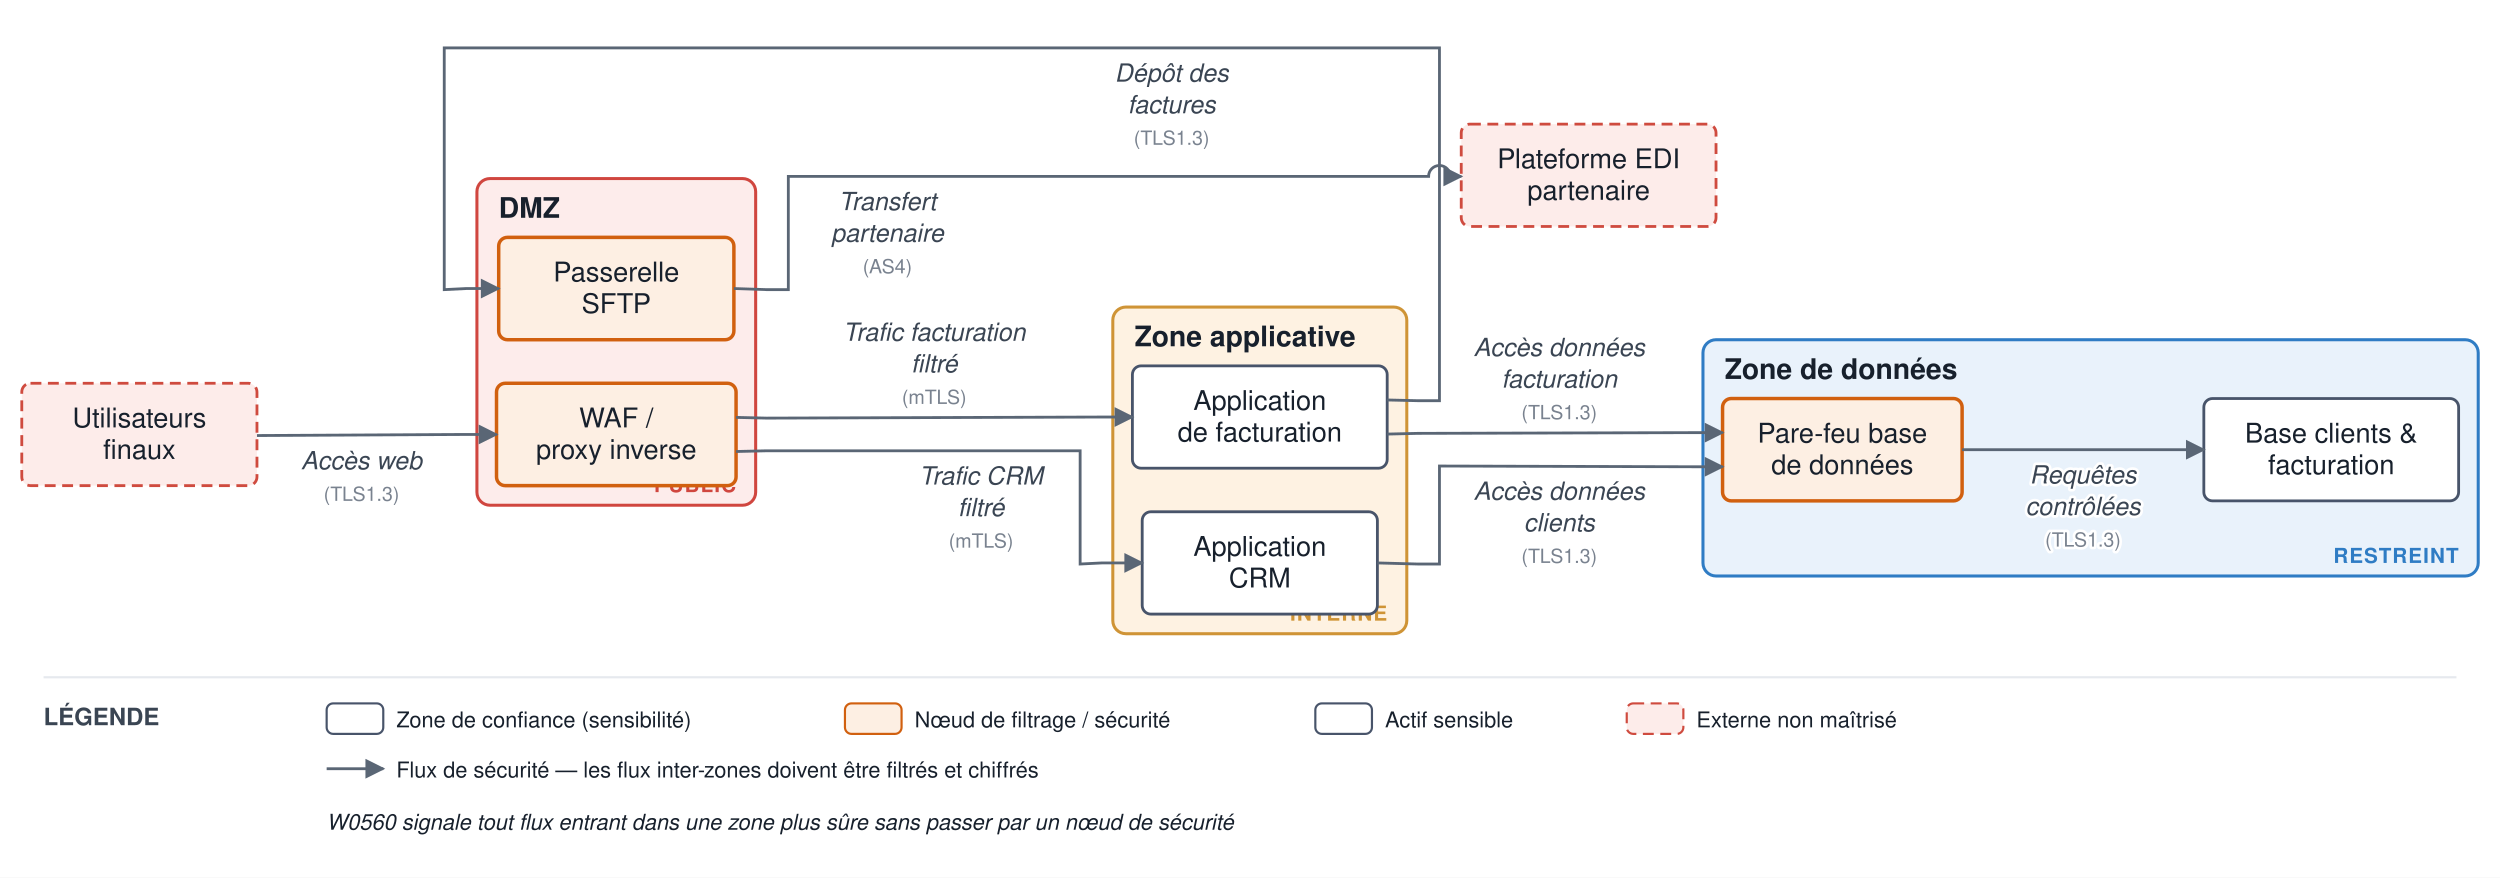
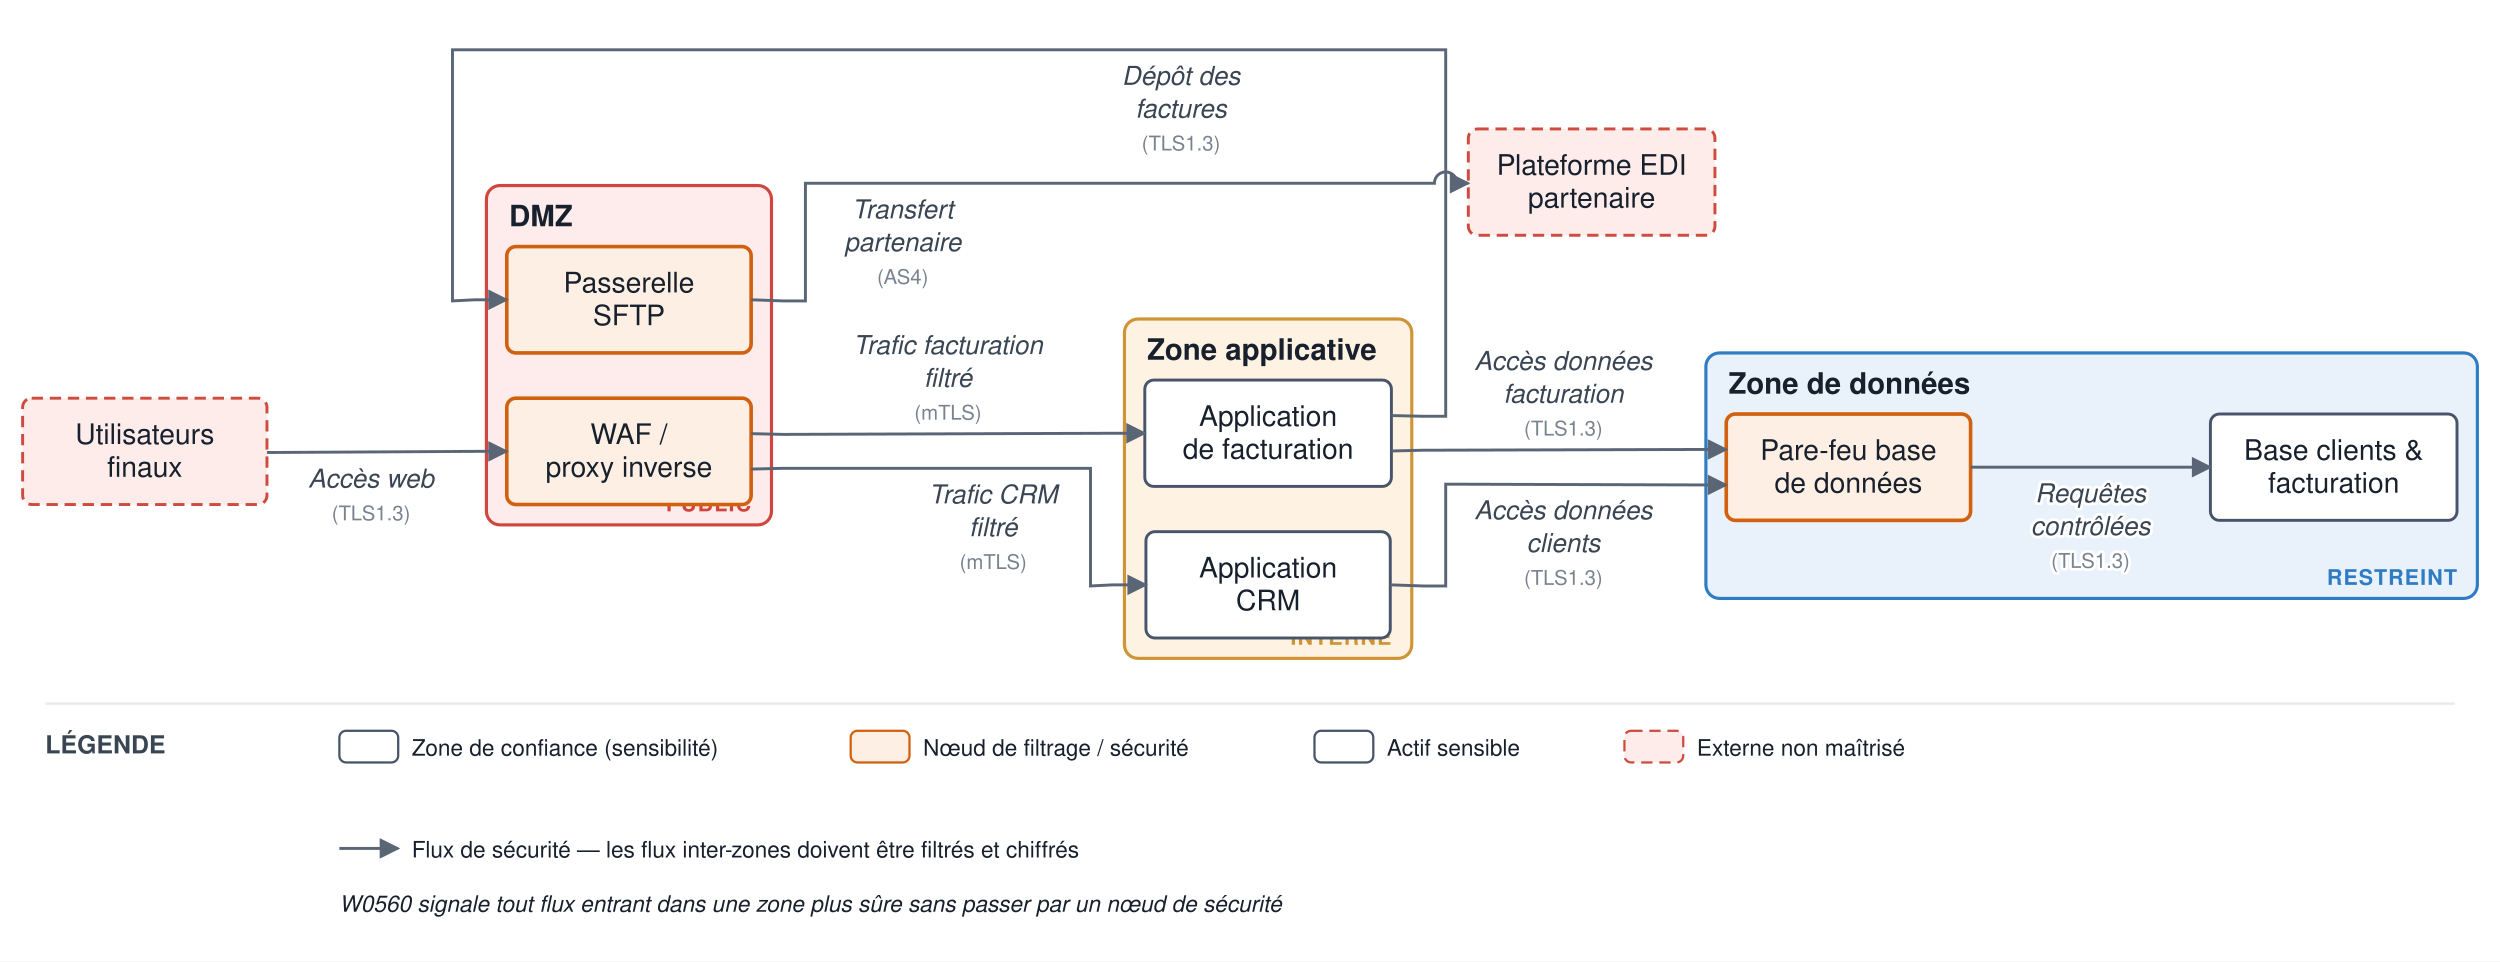
- <svg xmlns="http://www.w3.org/2000/svg" viewBox="0 0 1148 403" font-family="Helvetica,Arial,sans-serif">
+ <svg xmlns="http://www.w3.org/2000/svg" viewBox="0 0 1105 425" font-family="Helvetica,Arial,sans-serif">
  <defs>
    <marker id="arr" viewBox="0 0 10 10" refX="9" refY="5" markerWidth="7" markerHeight="7" orient="auto-start-reverse">
      <path d="M0,0 L10,5 L0,10 z" fill="#5a6675" />
    </marker>
  </defs>
-   <rect width="1148" height="403" fill="#ffffff" />
-   <rect x="219" y="82" width="128" height="150" rx="6" fill="#fdeceb" stroke="#d0463f" stroke-width="1.4" />
-   <text x="229" y="100" font-size="13" font-weight="bold" fill="#17202c">DMZ</text>
-   <text x="338" y="226" font-size="9.5" text-anchor="end" font-weight="bold" fill="#d0463f" letter-spacing="0.5">PUBLIC</text>
-   <rect x="511" y="141" width="135" height="150" rx="6" fill="#fef2e2" stroke="#cf9436" stroke-width="1.4" />
-   <text x="521" y="159" font-size="13" font-weight="bold" fill="#17202c">Zone applicative</text>
-   <text x="637" y="285" font-size="9.5" text-anchor="end" font-weight="bold" fill="#cf9436" letter-spacing="0.5">INTERNE</text>
-   <rect x="782" y="156" width="356" height="108.5" rx="6" fill="#e9f2fb" stroke="#2f7cc4" stroke-width="1.4" />
-   <text x="792" y="174" font-size="13" font-weight="bold" fill="#17202c">Zone de données</text>
-   <text x="1129" y="258.5" font-size="9.5" text-anchor="end" font-weight="bold" fill="#2f7cc4" letter-spacing="0.5">RESTREINT</text>
-   <rect x="228" y="176" width="110" height="47" rx="4" fill="#fdefe3" stroke="#d1600f" stroke-width="1.6" />
-   <text x="283" y="196.25" font-size="12.5" text-anchor="middle" fill="#17202c">WAF /</text>
-   <text x="283" y="210.75" font-size="12.5" text-anchor="middle" fill="#17202c">proxy inverse</text>
-   <rect x="229" y="109" width="108" height="47" rx="4" fill="#fdefe3" stroke="#d1600f" stroke-width="1.6" />
-   <text x="283" y="129.25" font-size="12.5" text-anchor="middle" fill="#17202c">Passerelle</text>
-   <text x="283" y="143.75" font-size="12.5" text-anchor="middle" fill="#17202c">SFTP</text>
-   <rect x="520" y="168" width="117" height="47" rx="4" fill="#ffffff" stroke="#48546a" stroke-width="1.3" />
-   <text x="578.5" y="188.25" font-size="12.5" text-anchor="middle" fill="#17202c">Application</text>
-   <text x="578.5" y="202.75" font-size="12.5" text-anchor="middle" fill="#17202c">de facturation</text>
-   <rect x="524.5" y="235" width="108" height="47" rx="4" fill="#ffffff" stroke="#48546a" stroke-width="1.3" />
-   <text x="578.5" y="255.25" font-size="12.5" text-anchor="middle" fill="#17202c">Application</text>
-   <text x="578.5" y="269.75" font-size="12.5" text-anchor="middle" fill="#17202c">CRM</text>
-   <rect x="791" y="183" width="110" height="47" rx="4" fill="#fdefe3" stroke="#d1600f" stroke-width="1.6" />
-   <text x="846" y="203.25" font-size="12.5" text-anchor="middle" fill="#17202c">Pare-feu base</text>
-   <text x="846" y="217.75" font-size="12.5" text-anchor="middle" fill="#17202c">de données</text>
-   <rect x="1012" y="183" width="117" height="47" rx="4" fill="#ffffff" stroke="#48546a" stroke-width="1.3" />
-   <text x="1070.5" y="203.25" font-size="12.5" text-anchor="middle" fill="#17202c">Base clients &amp;</text>
-   <text x="1070.5" y="217.75" font-size="12.5" text-anchor="middle" fill="#17202c">facturation</text>
+   <rect width="1105" height="425" fill="#ffffff" />
+   <rect x="215" y="82" width="126" height="150" rx="6" fill="#fdeceb" stroke="#d0463f" stroke-width="1.4" />
+   <text x="225" y="100" font-size="13" font-weight="bold" fill="#17202c">DMZ</text>
+   <text x="332" y="226" font-size="9.5" text-anchor="end" font-weight="bold" fill="#d0463f" letter-spacing="0.5">PUBLIC</text>
+   <rect x="497" y="141" width="127" height="150" rx="6" fill="#fef2e2" stroke="#cf9436" stroke-width="1.4" />
+   <text x="507" y="159" font-size="13" font-weight="bold" fill="#17202c">Zone applicative</text>
+   <text x="615" y="285" font-size="9.5" text-anchor="end" font-weight="bold" fill="#cf9436" letter-spacing="0.5">INTERNE</text>
+   <rect x="754" y="156" width="341" height="108.5" rx="6" fill="#e9f2fb" stroke="#2f7cc4" stroke-width="1.4" />
+   <text x="764" y="174" font-size="13" font-weight="bold" fill="#17202c">Zone de données</text>
+   <text x="1086" y="258.5" font-size="9.5" text-anchor="end" font-weight="bold" fill="#2f7cc4" letter-spacing="0.5">RESTREINT</text>
+   <rect x="224" y="176" width="108" height="47" rx="4" fill="#fdefe3" stroke="#d1600f" stroke-width="1.6" />
+   <text x="278" y="196.25" font-size="12.5" text-anchor="middle" fill="#17202c">WAF /</text>
+   <text x="278" y="210.75" font-size="12.5" text-anchor="middle" fill="#17202c">proxy inverse</text>
+   <rect x="224" y="109" width="108" height="47" rx="4" fill="#fdefe3" stroke="#d1600f" stroke-width="1.6" />
+   <text x="278" y="129.25" font-size="12.5" text-anchor="middle" fill="#17202c">Passerelle</text>
+   <text x="278" y="143.75" font-size="12.5" text-anchor="middle" fill="#17202c">SFTP</text>
+   <rect x="506" y="168" width="109" height="47" rx="4" fill="#ffffff" stroke="#48546a" stroke-width="1.3" />
+   <text x="560.5" y="188.25" font-size="12.5" text-anchor="middle" fill="#17202c">Application</text>
+   <text x="560.5" y="202.75" font-size="12.5" text-anchor="middle" fill="#17202c">de facturation</text>
+   <rect x="506.5" y="235" width="108" height="47" rx="4" fill="#ffffff" stroke="#48546a" stroke-width="1.3" />
+   <text x="560.5" y="255.25" font-size="12.5" text-anchor="middle" fill="#17202c">Application</text>
+   <text x="560.5" y="269.75" font-size="12.5" text-anchor="middle" fill="#17202c">CRM</text>
+   <rect x="763" y="183" width="108" height="47" rx="4" fill="#fdefe3" stroke="#d1600f" stroke-width="1.6" />
+   <text x="817" y="203.25" font-size="12.5" text-anchor="middle" fill="#17202c">Pare-feu base</text>
+   <text x="817" y="217.75" font-size="12.5" text-anchor="middle" fill="#17202c">de données</text>
+   <rect x="977" y="183" width="109" height="47" rx="4" fill="#ffffff" stroke="#48546a" stroke-width="1.3" />
+   <text x="1031.5" y="203.25" font-size="12.5" text-anchor="middle" fill="#17202c">Base clients &amp;</text>
+   <text x="1031.5" y="217.75" font-size="12.5" text-anchor="middle" fill="#17202c">facturation</text>
  <rect x="10" y="176" width="108" height="47" rx="4" fill="#fdecea" stroke="#cf4b3f" stroke-width="1.3" stroke-dasharray="5 3" />
  <text x="64" y="196.25" font-size="12.5" text-anchor="middle" fill="#17202c">Utilisateurs</text>
  <text x="64" y="210.75" font-size="12.5" text-anchor="middle" fill="#17202c">finaux</text>
-   <rect x="671" y="57" width="117" height="47" rx="4" fill="#fdecea" stroke="#cf4b3f" stroke-width="1.3" stroke-dasharray="5 3" />
-   <text x="729.5" y="77.25" font-size="12.5" text-anchor="middle" fill="#17202c">Plateforme EDI</text>
-   <text x="729.5" y="91.75" font-size="12.5" text-anchor="middle" fill="#17202c">partenaire</text>
-   <path d="M 118 200 L 214 199.5 L 228 199.5" fill="none" stroke="#5a6675" stroke-width="1.3" marker-end="url(#arr)" />
-   <text x="166" y="215.5" font-size="11.5" text-anchor="middle" fill="#3a4553" font-style="italic" stroke="#ffffff" stroke-width="2.5" paint-order="stroke" stroke-linejoin="round">Accès web</text>
-   <text x="166" y="230" font-size="9" text-anchor="middle" fill="#79828f" stroke="#ffffff" stroke-width="2.5" paint-order="stroke" stroke-linejoin="round">(TLS1.3)</text>
-   <path d="M 338 191.667 L 352 192 L 506 191.5 L 520 191.5" fill="none" stroke="#5a6675" stroke-width="1.3" marker-end="url(#arr)" />
-   <text x="429" y="156.5" font-size="11.5" text-anchor="middle" fill="#3a4553" font-style="italic" stroke="#ffffff" stroke-width="2.5" paint-order="stroke" stroke-linejoin="round">Trafic facturation</text>
-   <text x="429" y="171" font-size="11.5" text-anchor="middle" fill="#3a4553" font-style="italic" stroke="#ffffff" stroke-width="2.5" paint-order="stroke" stroke-linejoin="round">filtré</text>
-   <text x="429" y="185.5" font-size="9" text-anchor="middle" fill="#79828f" stroke="#ffffff" stroke-width="2.5" paint-order="stroke" stroke-linejoin="round">(mTLS)</text>
-   <path d="M 338 207.333 L 352 207 L 496 207 L 496 259 L 506 258.5 L 524.5 258.5" fill="none" stroke="#5a6675" stroke-width="1.3" marker-end="url(#arr)" />
-   <text x="450.5" y="222.5" font-size="11.5" text-anchor="middle" fill="#3a4553" font-style="italic" stroke="#ffffff" stroke-width="2.5" paint-order="stroke" stroke-linejoin="round">Trafic CRM</text>
-   <text x="450.5" y="237" font-size="11.5" text-anchor="middle" fill="#3a4553" font-style="italic" stroke="#ffffff" stroke-width="2.5" paint-order="stroke" stroke-linejoin="round">filtré</text>
-   <text x="450.5" y="251.5" font-size="9" text-anchor="middle" fill="#79828f" stroke="#ffffff" stroke-width="2.5" paint-order="stroke" stroke-linejoin="round">(mTLS)</text>
-   <path d="M 637 199.333 L 651 199 L 777 198.667 L 791 198.667" fill="none" stroke="#5a6675" stroke-width="1.3" marker-end="url(#arr)" />
-   <text x="716" y="163.5" font-size="11.5" text-anchor="middle" fill="#3a4553" font-style="italic" stroke="#ffffff" stroke-width="2.5" paint-order="stroke" stroke-linejoin="round">Accès données</text>
-   <text x="716" y="178" font-size="11.5" text-anchor="middle" fill="#3a4553" font-style="italic" stroke="#ffffff" stroke-width="2.5" paint-order="stroke" stroke-linejoin="round">facturation</text>
-   <text x="716" y="192.5" font-size="9" text-anchor="middle" fill="#79828f" stroke="#ffffff" stroke-width="2.5" paint-order="stroke" stroke-linejoin="round">(TLS1.3)</text>
-   <path d="M 632.5 258.5 L 651 259 L 661 259 L 661 214 L 777 214.333 L 791 214.333" fill="none" stroke="#5a6675" stroke-width="1.3" marker-end="url(#arr)" />
-   <text x="716" y="229.5" font-size="11.5" text-anchor="middle" fill="#3a4553" font-style="italic" stroke="#ffffff" stroke-width="2.5" paint-order="stroke" stroke-linejoin="round">Accès données</text>
-   <text x="716" y="244" font-size="11.5" text-anchor="middle" fill="#3a4553" font-style="italic" stroke="#ffffff" stroke-width="2.5" paint-order="stroke" stroke-linejoin="round">clients</text>
-   <text x="716" y="258.5" font-size="9" text-anchor="middle" fill="#79828f" stroke="#ffffff" stroke-width="2.5" paint-order="stroke" stroke-linejoin="round">(TLS1.3)</text>
-   <path d="M 901 206.5 L 1012 206.5" fill="none" stroke="#5a6675" stroke-width="1.3" marker-end="url(#arr)" />
-   <text x="956.5" y="222" font-size="11.5" text-anchor="middle" fill="#3a4553" font-style="italic" stroke="#ffffff" stroke-width="2.5" paint-order="stroke" stroke-linejoin="round">Requêtes</text>
-   <text x="956.5" y="236.5" font-size="11.5" text-anchor="middle" fill="#3a4553" font-style="italic" stroke="#ffffff" stroke-width="2.5" paint-order="stroke" stroke-linejoin="round">contrôlées</text>
-   <text x="956.5" y="251" font-size="9" text-anchor="middle" fill="#79828f" stroke="#ffffff" stroke-width="2.5" paint-order="stroke" stroke-linejoin="round">(TLS1.3)</text>
-   <path d="M 637 183.667 L 651 184 L 661 184 L 661 22 L 204 22 L 204 133 L 214 132.5 L 229 132.5" fill="none" stroke="#5a6675" stroke-width="1.3" marker-end="url(#arr)" />
-   <text x="538" y="37.5" font-size="11.5" text-anchor="middle" fill="#3a4553" font-style="italic" stroke="#ffffff" stroke-width="2.5" paint-order="stroke" stroke-linejoin="round">Dépôt des</text>
-   <text x="538" y="52" font-size="11.5" text-anchor="middle" fill="#3a4553" font-style="italic" stroke="#ffffff" stroke-width="2.5" paint-order="stroke" stroke-linejoin="round">factures</text>
-   <text x="538" y="66.5" font-size="9" text-anchor="middle" fill="#79828f" stroke="#ffffff" stroke-width="2.5" paint-order="stroke" stroke-linejoin="round">(TLS1.3)</text>
-   <path d="M 337 132.5 L 352 133 L 362 133 L 362 81 L 656 81 A 5 5 0 0 1 666 81 L 671 81" fill="none" stroke="#5a6675" stroke-width="1.3" marker-end="url(#arr)" />
-   <text x="407.5" y="96.5" font-size="11.5" text-anchor="middle" fill="#3a4553" font-style="italic" stroke="#ffffff" stroke-width="2.5" paint-order="stroke" stroke-linejoin="round">Transfert</text>
-   <text x="407.5" y="111" font-size="11.5" text-anchor="middle" fill="#3a4553" font-style="italic" stroke="#ffffff" stroke-width="2.5" paint-order="stroke" stroke-linejoin="round">partenaire</text>
-   <text x="407.5" y="125.5" font-size="9" text-anchor="middle" fill="#79828f" stroke="#ffffff" stroke-width="2.5" paint-order="stroke" stroke-linejoin="round">(AS4)</text>
-   <line x1="20" y1="311" x2="1128" y2="311" stroke="#e6e9ee" stroke-width="1" />
+   <rect x="649" y="57" width="109" height="47" rx="4" fill="#fdecea" stroke="#cf4b3f" stroke-width="1.3" stroke-dasharray="5 3" />
+   <text x="703.5" y="77.25" font-size="12.5" text-anchor="middle" fill="#17202c">Plateforme EDI</text>
+   <text x="703.5" y="91.75" font-size="12.5" text-anchor="middle" fill="#17202c">partenaire</text>
+   <path d="M 118 200 L 210 199.5 L 224 199.5" fill="none" stroke="#5a6675" stroke-width="1.3" marker-end="url(#arr)" />
+   <text x="164" y="215.5" font-size="11.5" text-anchor="middle" fill="#3a4553" font-style="italic" stroke="#ffffff" stroke-width="2.5" paint-order="stroke" stroke-linejoin="round">Accès web</text>
+   <text x="164" y="230" font-size="9" text-anchor="middle" fill="#79828f" stroke="#ffffff" stroke-width="2.5" paint-order="stroke" stroke-linejoin="round">(TLS1.3)</text>
+   <path d="M 332 191.667 L 346 192 L 492 191.5 L 506 191.5" fill="none" stroke="#5a6675" stroke-width="1.3" marker-end="url(#arr)" />
+   <text x="419" y="156.5" font-size="11.5" text-anchor="middle" fill="#3a4553" font-style="italic" stroke="#ffffff" stroke-width="2.5" paint-order="stroke" stroke-linejoin="round">Trafic facturation</text>
+   <text x="419" y="171" font-size="11.5" text-anchor="middle" fill="#3a4553" font-style="italic" stroke="#ffffff" stroke-width="2.5" paint-order="stroke" stroke-linejoin="round">filtré</text>
+   <text x="419" y="185.5" font-size="9" text-anchor="middle" fill="#79828f" stroke="#ffffff" stroke-width="2.5" paint-order="stroke" stroke-linejoin="round">(mTLS)</text>
+   <path d="M 332 207.333 L 346 207 L 482 207 L 482 259 L 492 258.5 L 506.5 258.5" fill="none" stroke="#5a6675" stroke-width="1.3" marker-end="url(#arr)" />
+   <text x="439" y="222.5" font-size="11.5" text-anchor="middle" fill="#3a4553" font-style="italic" stroke="#ffffff" stroke-width="2.5" paint-order="stroke" stroke-linejoin="round">Trafic CRM</text>
+   <text x="439" y="237" font-size="11.5" text-anchor="middle" fill="#3a4553" font-style="italic" stroke="#ffffff" stroke-width="2.5" paint-order="stroke" stroke-linejoin="round">filtré</text>
+   <text x="439" y="251.5" font-size="9" text-anchor="middle" fill="#79828f" stroke="#ffffff" stroke-width="2.5" paint-order="stroke" stroke-linejoin="round">(mTLS)</text>
+   <path d="M 615 199.333 L 629 199 L 749 198.667 L 763 198.667" fill="none" stroke="#5a6675" stroke-width="1.3" marker-end="url(#arr)" />
+   <text x="691" y="163.5" font-size="11.5" text-anchor="middle" fill="#3a4553" font-style="italic" stroke="#ffffff" stroke-width="2.5" paint-order="stroke" stroke-linejoin="round">Accès données</text>
+   <text x="691" y="178" font-size="11.5" text-anchor="middle" fill="#3a4553" font-style="italic" stroke="#ffffff" stroke-width="2.5" paint-order="stroke" stroke-linejoin="round">facturation</text>
+   <text x="691" y="192.5" font-size="9" text-anchor="middle" fill="#79828f" stroke="#ffffff" stroke-width="2.5" paint-order="stroke" stroke-linejoin="round">(TLS1.3)</text>
+   <path d="M 614.5 258.5 L 629 259 L 639 259 L 639 214 L 749 214.333 L 763 214.333" fill="none" stroke="#5a6675" stroke-width="1.3" marker-end="url(#arr)" />
+   <text x="691" y="229.5" font-size="11.5" text-anchor="middle" fill="#3a4553" font-style="italic" stroke="#ffffff" stroke-width="2.5" paint-order="stroke" stroke-linejoin="round">Accès données</text>
+   <text x="691" y="244" font-size="11.5" text-anchor="middle" fill="#3a4553" font-style="italic" stroke="#ffffff" stroke-width="2.5" paint-order="stroke" stroke-linejoin="round">clients</text>
+   <text x="691" y="258.5" font-size="9" text-anchor="middle" fill="#79828f" stroke="#ffffff" stroke-width="2.5" paint-order="stroke" stroke-linejoin="round">(TLS1.3)</text>
+   <path d="M 871 206.5 L 977 206.5" fill="none" stroke="#5a6675" stroke-width="1.3" marker-end="url(#arr)" />
+   <text x="924" y="222" font-size="11.5" text-anchor="middle" fill="#3a4553" font-style="italic" stroke="#ffffff" stroke-width="2.5" paint-order="stroke" stroke-linejoin="round">Requêtes</text>
+   <text x="924" y="236.5" font-size="11.5" text-anchor="middle" fill="#3a4553" font-style="italic" stroke="#ffffff" stroke-width="2.5" paint-order="stroke" stroke-linejoin="round">contrôlées</text>
+   <text x="924" y="251" font-size="9" text-anchor="middle" fill="#79828f" stroke="#ffffff" stroke-width="2.5" paint-order="stroke" stroke-linejoin="round">(TLS1.3)</text>
+   <path d="M 615 183.667 L 629 184 L 639 184 L 639 22 L 200 22 L 200 133 L 210 132.5 L 224 132.5" fill="none" stroke="#5a6675" stroke-width="1.3" marker-end="url(#arr)" />
+   <text x="522" y="37.5" font-size="11.5" text-anchor="middle" fill="#3a4553" font-style="italic" stroke="#ffffff" stroke-width="2.5" paint-order="stroke" stroke-linejoin="round">Dépôt des</text>
+   <text x="522" y="52" font-size="11.5" text-anchor="middle" fill="#3a4553" font-style="italic" stroke="#ffffff" stroke-width="2.5" paint-order="stroke" stroke-linejoin="round">factures</text>
+   <text x="522" y="66.5" font-size="9" text-anchor="middle" fill="#79828f" stroke="#ffffff" stroke-width="2.5" paint-order="stroke" stroke-linejoin="round">(TLS1.3)</text>
+   <path d="M 332 132.5 L 346 133 L 356 133 L 356 81 L 634 81 A 5 5 0 0 1 644 81 L 649 81" fill="none" stroke="#5a6675" stroke-width="1.3" marker-end="url(#arr)" />
+   <text x="399" y="96.5" font-size="11.5" text-anchor="middle" fill="#3a4553" font-style="italic" stroke="#ffffff" stroke-width="2.5" paint-order="stroke" stroke-linejoin="round">Transfert</text>
+   <text x="399" y="111" font-size="11.5" text-anchor="middle" fill="#3a4553" font-style="italic" stroke="#ffffff" stroke-width="2.5" paint-order="stroke" stroke-linejoin="round">partenaire</text>
+   <text x="399" y="125.5" font-size="9" text-anchor="middle" fill="#79828f" stroke="#ffffff" stroke-width="2.5" paint-order="stroke" stroke-linejoin="round">(AS4)</text>
+   <line x1="20" y1="311" x2="1085" y2="311" stroke="#e6e9ee" stroke-width="1" />
  <text x="20" y="333" font-size="11" font-weight="bold" fill="#3a4553">LÉGENDE</text>
  <rect x="150" y="323" width="26" height="14" rx="3" fill="#ffffff" stroke="#48546a" />
  <text x="182" y="334" font-size="10" fill="#17202c">Zone de confiance (sensibilité)</text>
-   <rect x="388" y="323" width="26" height="14" rx="3" fill="#fdefe3" stroke="#d1600f" />
-   <text x="420" y="334" font-size="10" fill="#17202c">Nœud de filtrage / sécurité</text>
-   <rect x="604" y="323" width="26" height="14" rx="3" fill="#ffffff" stroke="#48546a" />
-   <text x="636" y="334" font-size="10" fill="#17202c">Actif sensible</text>
-   <rect x="747" y="323" width="26" height="14" rx="3" fill="#fdecea" stroke="#cf4b3f" stroke-dasharray="5 3" />
-   <text x="779" y="334" font-size="10" fill="#17202c">Externe non maîtrisé</text>
-   <line x1="150" y1="353" x2="176" y2="353" stroke="#5a6675" stroke-width="1.3" marker-end="url(#arr)" />
-   <text x="182" y="357" font-size="10" fill="#17202c">Flux de sécurité — les flux inter-zones doivent être filtrés et chiffrés</text>
-   <text x="150" y="381" font-size="10" fill="#17202c" font-style="italic">W0560 signale tout flux entrant dans une zone plus sûre sans passer par un nœud de sécurité</text>
+   <rect x="376" y="323" width="26" height="14" rx="3" fill="#fdefe3" stroke="#d1600f" />
+   <text x="408" y="334" font-size="10" fill="#17202c">Nœud de filtrage / sécurité</text>
+   <rect x="581" y="323" width="26" height="14" rx="3" fill="#ffffff" stroke="#48546a" />
+   <text x="613" y="334" font-size="10" fill="#17202c">Actif sensible</text>
+   <rect x="718" y="323" width="26" height="14" rx="3" fill="#fdecea" stroke="#cf4b3f" stroke-dasharray="5 3" />
+   <text x="750" y="334" font-size="10" fill="#17202c">Externe non maîtrisé</text>
+   <line x1="150" y1="375" x2="176" y2="375" stroke="#5a6675" stroke-width="1.3" marker-end="url(#arr)" />
+   <text x="182" y="379" font-size="10" fill="#17202c">Flux de sécurité — les flux inter-zones doivent être filtrés et chiffrés</text>
+   <text x="150" y="403" font-size="10" fill="#17202c" font-style="italic">W0560 signale tout flux entrant dans une zone plus sûre sans passer par un nœud de sécurité</text>
</svg>
